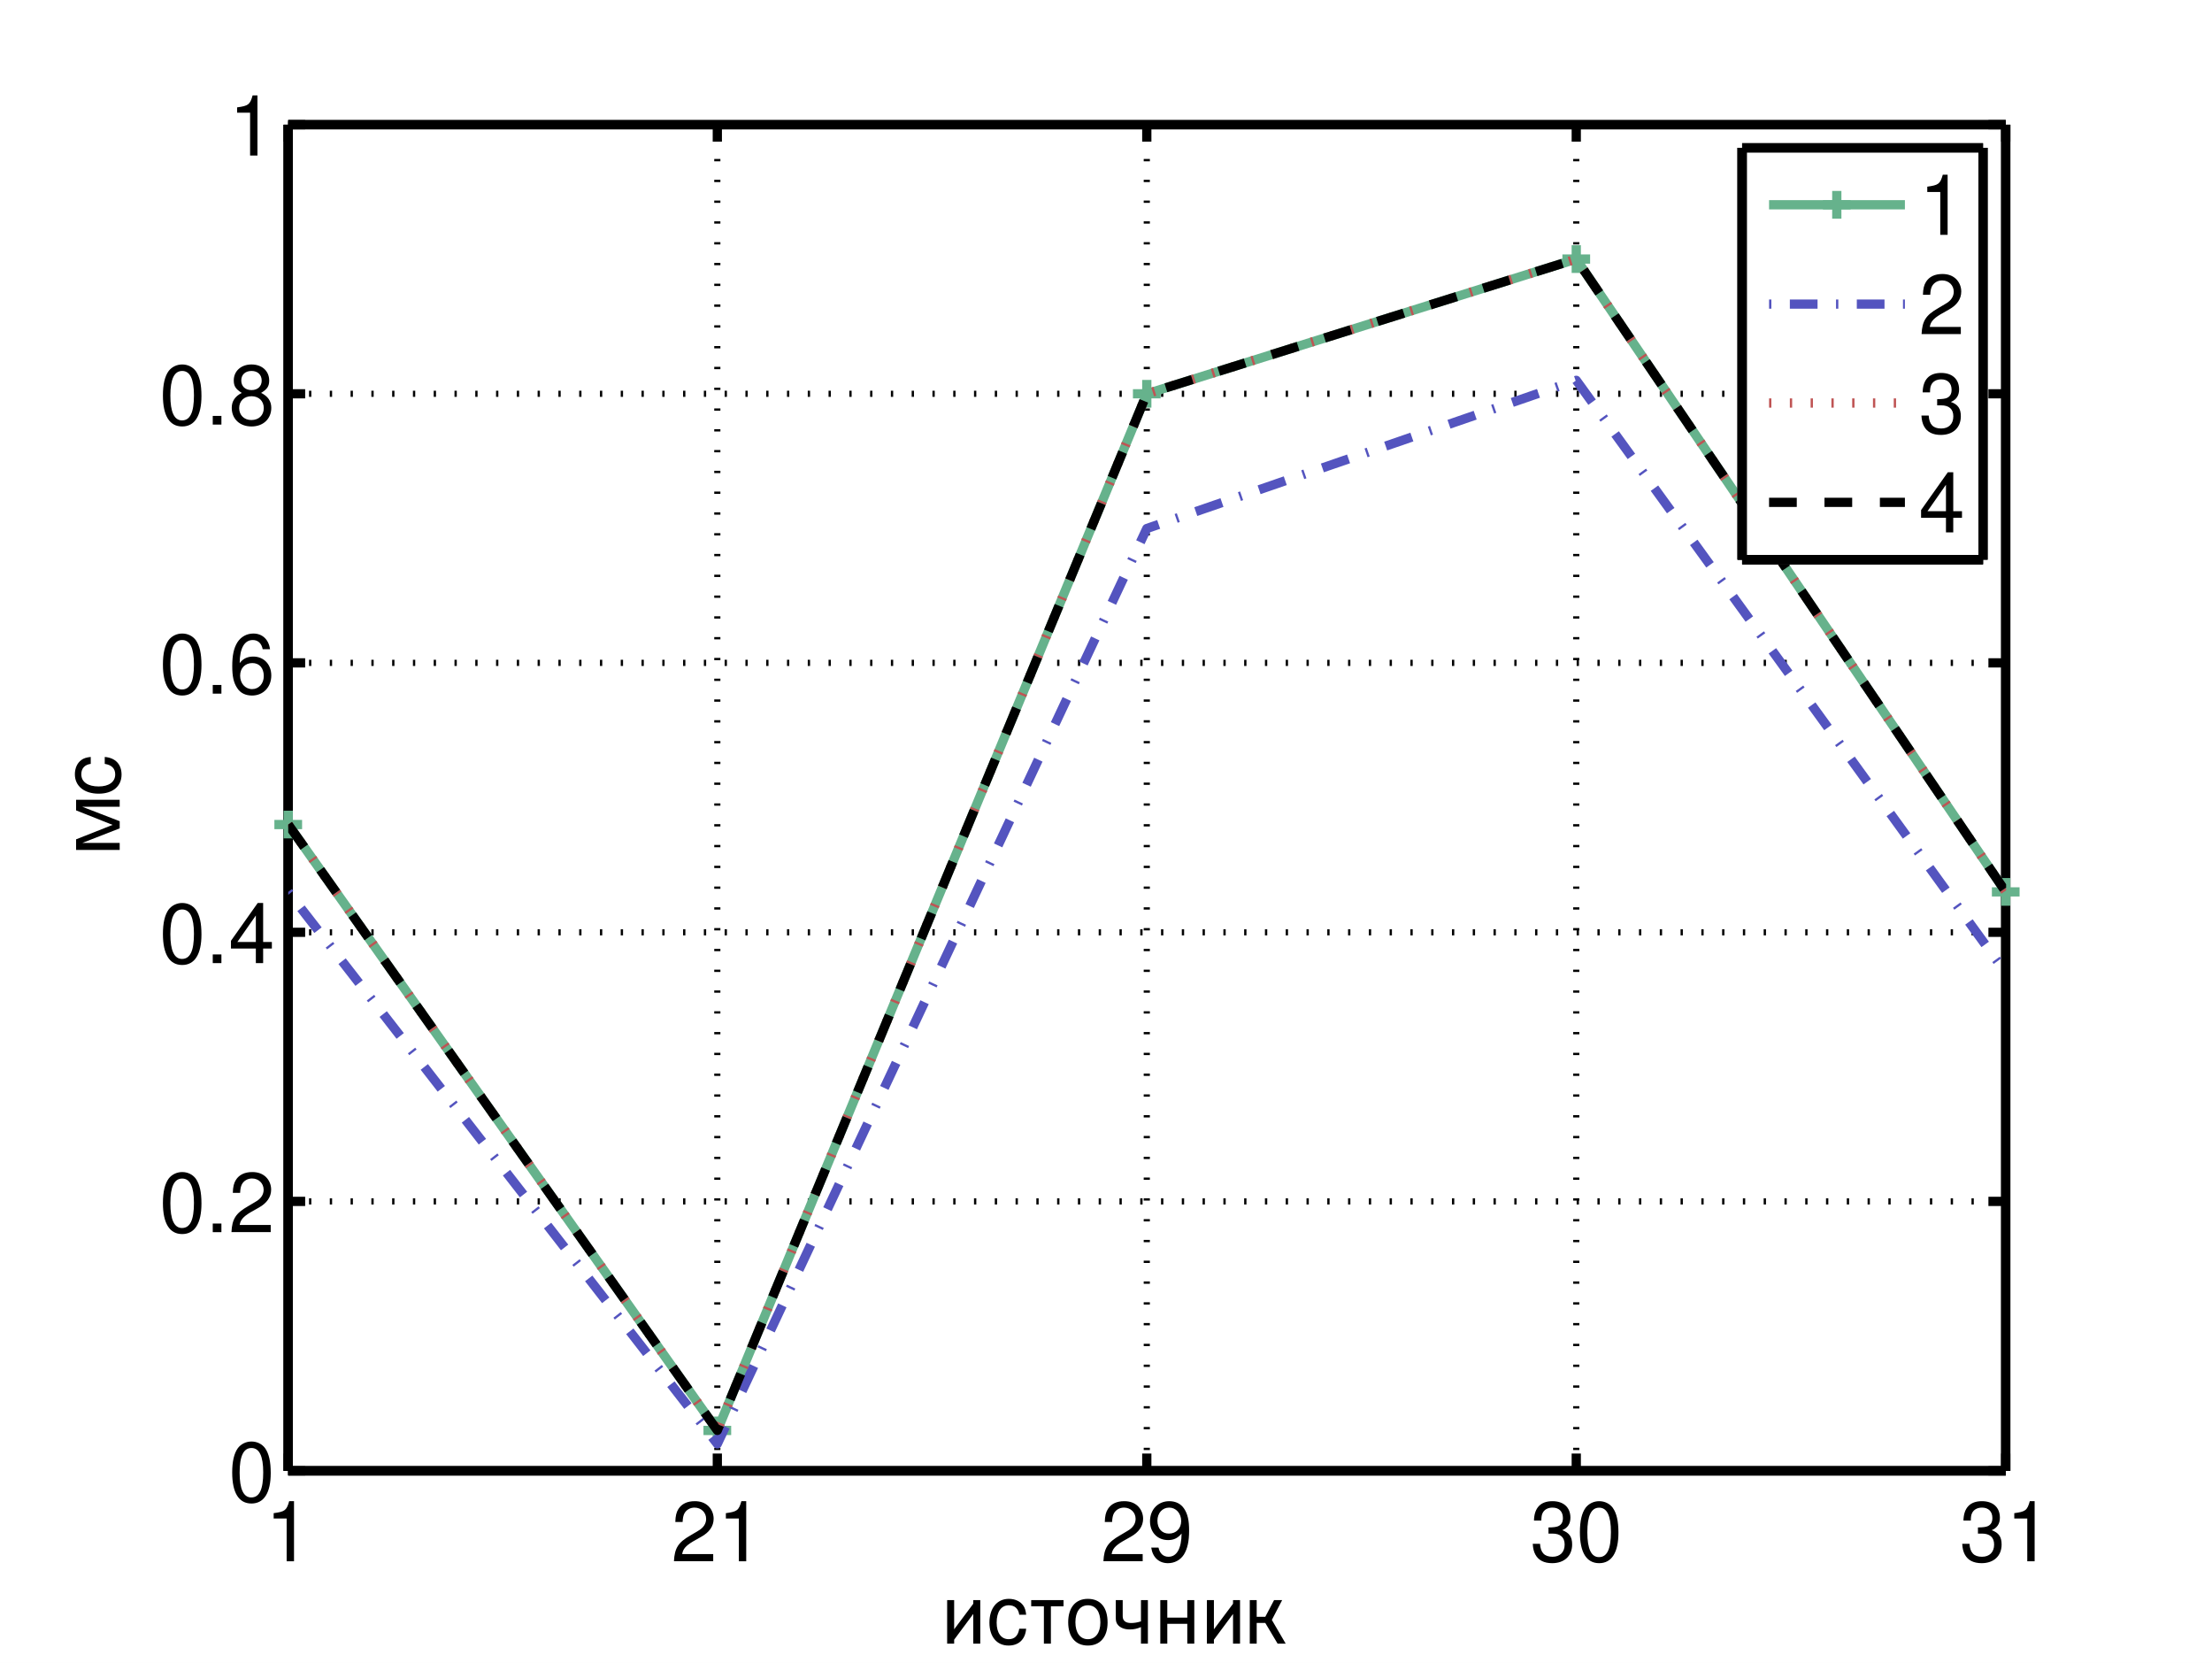
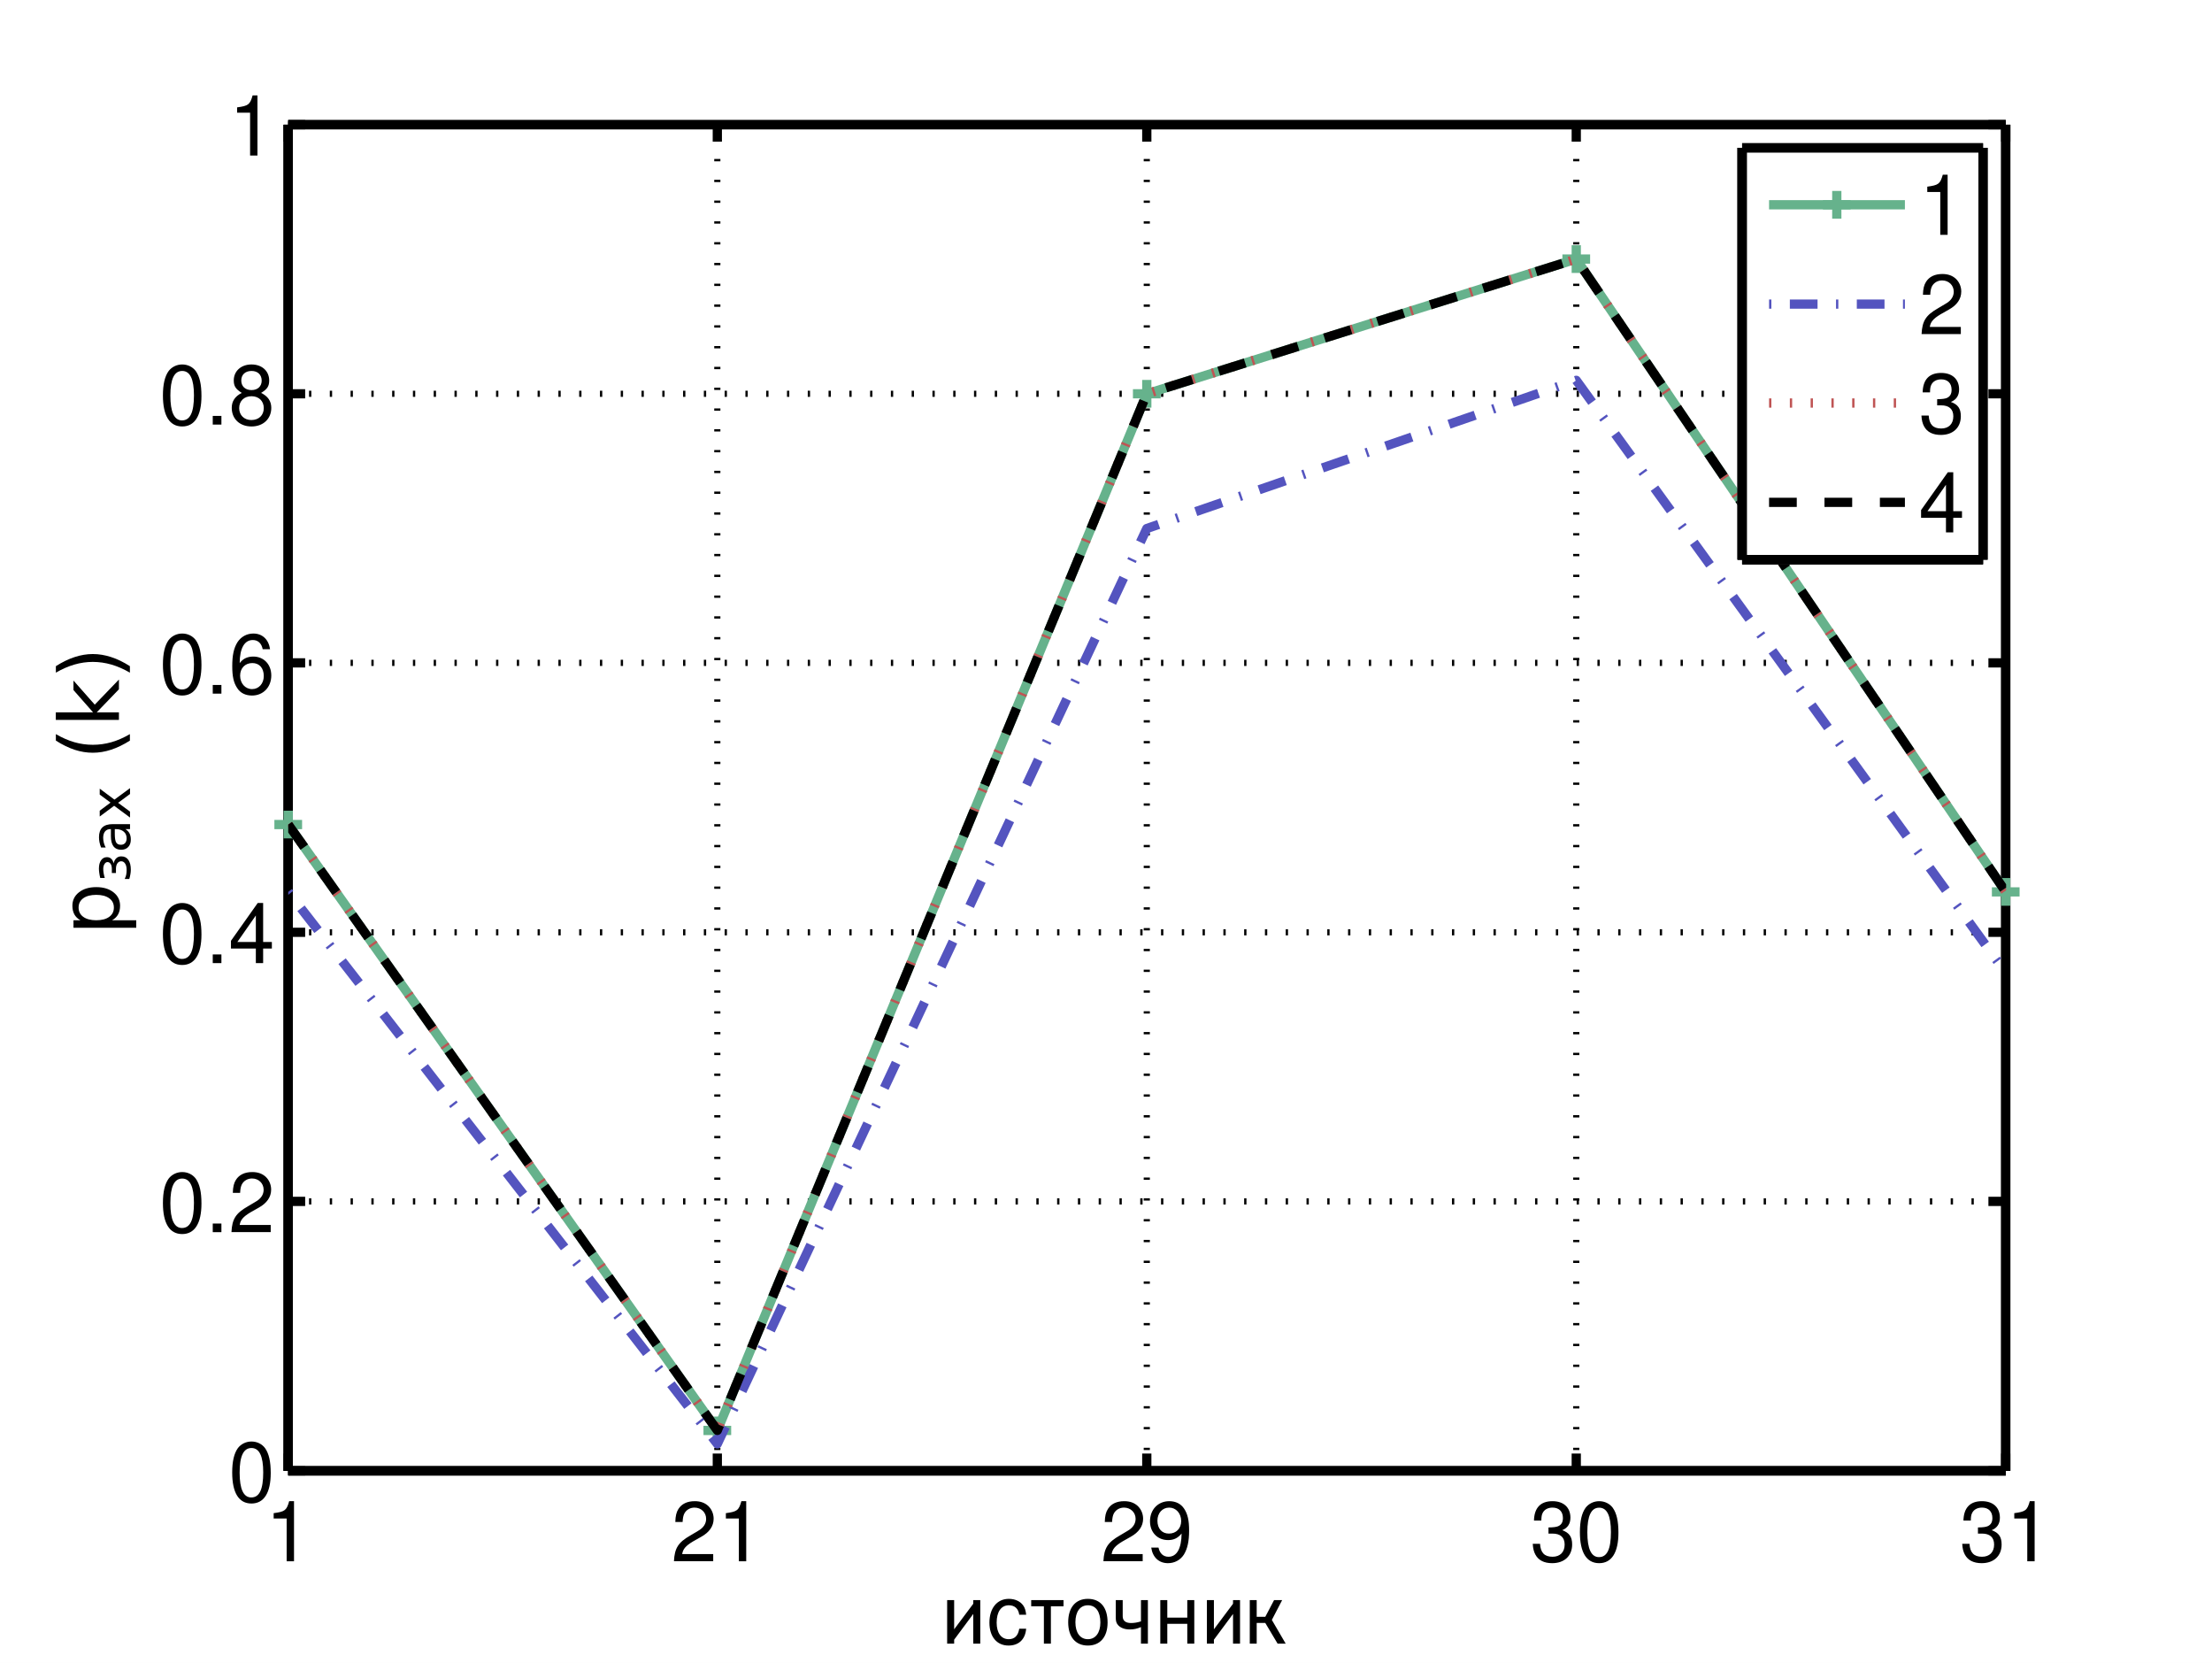
<svg xmlns="http://www.w3.org/2000/svg" id="svg2" version="1.1" width="598.75" height="450" xml:space="preserve">
  <defs id="defs6">
    <clipPath clipPathUnits="userSpaceOnUse" id="clipPath198">
      <path d="m 624.168,415 3720,0 0,2915 -3720,0 0,-2915 z" id="path200" />
    </clipPath>
    <clipPath clipPathUnits="userSpaceOnUse" id="clipPath228">
      <path d="m 624.168,415 3720,0 0,2915 -3720,0 0,-2915 z" id="path230" />
    </clipPath>
    <clipPath clipPathUnits="userSpaceOnUse" id="clipPath282">
      <path d="m 3772.5,2387.5 522.5,0 0,892.5 -522.5,0 0,-892.5 z" id="path284" />
    </clipPath>
    <clipPath clipPathUnits="userSpaceOnUse" id="clipPath292">
      <path d="m 3895.83,3074.17 164.168,0 0,164.164 -164.168,0 0,-164.164 z" id="path294" />
    </clipPath>
    <clipPath clipPathUnits="userSpaceOnUse" id="clipPath310">
      <path d="m 3772.5,2387.5 522.5,0 0,892.5 -522.5,0 0,-892.5 z" id="path312" />
    </clipPath>
    <clipPath clipPathUnits="userSpaceOnUse" id="clipPath326">
      <path d="m 3772.5,2387.5 522.5,0 0,892.5 -522.5,0 0,-892.5 z" id="path328" />
    </clipPath>
    <clipPath clipPathUnits="userSpaceOnUse" id="clipPath342">
      <path d="m 3772.5,2387.5 522.5,0 0,892.5 -522.5,0 0,-892.5 z" id="path344" />
    </clipPath>
  </defs>
  <g id="g10" transform="matrix(1.25,0,0,-1.25,0,450)">
    <g id="g12" transform="scale(0.1,0.1)">
      <path d="m 0,0 4790,0 0,3600 L 0,3600 0,0 z" style="fill:#ffffff;fill-opacity:1;fill-rule:nonzero;stroke:none" id="path14" />
      <path d="m 624.168,415.832 3719.16,0 0,2914.17 -3719.16,0 0,-2914.17 z" style="fill:#ffffff;fill-opacity:1;fill-rule:evenodd;stroke:none" id="path16" />
      <path d="m 624.168,415.832 0,2914.168 3719.162,0 0,-2914.168 -3719.162,0" style="fill:none;stroke:#ffffff;stroke-opacity:1;stroke-width:20;stroke-linecap:butt;stroke-linejoin:round;stroke-miterlimit:10;stroke-dasharray:none" id="path18" />
      <path d="m 624.168,415.832 0,2914.168" style="fill:none;stroke:#000000;stroke-opacity:1;stroke-width:13.333;stroke-linecap:butt;stroke-linejoin:round;stroke-miterlimit:10;stroke-dasharray:5,40;stroke-dashoffset:0" id="path20" />
      <path d="m 624.168,3330 0,0" style="fill:none;stroke:#000000;stroke-opacity:1;stroke-width:13.333;stroke-linecap:butt;stroke-linejoin:round;stroke-miterlimit:10;stroke-dasharray:5,40;stroke-dashoffset:0" id="path22" />
      <path d="m 1553.33,415.832 0,2914.168" style="fill:none;stroke:#000000;stroke-opacity:1;stroke-width:13.333;stroke-linecap:butt;stroke-linejoin:round;stroke-miterlimit:10;stroke-dasharray:5,40;stroke-dashoffset:0" id="path24" />
      <path d="m 1553.33,3330 0,0" style="fill:none;stroke:#000000;stroke-opacity:1;stroke-width:13.333;stroke-linecap:butt;stroke-linejoin:round;stroke-miterlimit:10;stroke-dasharray:5,40;stroke-dashoffset:0" id="path26" />
      <path d="m 2483.33,415.832 0,2914.168" style="fill:none;stroke:#000000;stroke-opacity:1;stroke-width:13.333;stroke-linecap:butt;stroke-linejoin:round;stroke-miterlimit:10;stroke-dasharray:5,40;stroke-dashoffset:0" id="path28" />
      <path d="m 2483.33,3330 0,0" style="fill:none;stroke:#000000;stroke-opacity:1;stroke-width:13.333;stroke-linecap:butt;stroke-linejoin:round;stroke-miterlimit:10;stroke-dasharray:5,40;stroke-dashoffset:0" id="path30" />
      <path d="m 3413.33,415.832 0,2914.168" style="fill:none;stroke:#000000;stroke-opacity:1;stroke-width:13.333;stroke-linecap:butt;stroke-linejoin:round;stroke-miterlimit:10;stroke-dasharray:5,40;stroke-dashoffset:0" id="path32" />
      <path d="m 3413.33,3330 0,0" style="fill:none;stroke:#000000;stroke-opacity:1;stroke-width:13.333;stroke-linecap:butt;stroke-linejoin:round;stroke-miterlimit:10;stroke-dasharray:5,40;stroke-dashoffset:0" id="path34" />
      <path d="m 4343.33,415.832 0,2914.168" style="fill:none;stroke:#000000;stroke-opacity:1;stroke-width:13.333;stroke-linecap:butt;stroke-linejoin:round;stroke-miterlimit:10;stroke-dasharray:5,40;stroke-dashoffset:0" id="path36" />
      <path d="m 4343.33,3330 0,0" style="fill:none;stroke:#000000;stroke-opacity:1;stroke-width:13.333;stroke-linecap:butt;stroke-linejoin:round;stroke-miterlimit:10;stroke-dasharray:5,40;stroke-dashoffset:0" id="path38" />
      <path d="m 624.168,415.832 3719.162,0" style="fill:none;stroke:#000000;stroke-opacity:1;stroke-width:13.333;stroke-linecap:butt;stroke-linejoin:round;stroke-miterlimit:10;stroke-dasharray:5,40;stroke-dashoffset:0" id="path40" />
      <path d="m 4343.33,415.832 0,0" style="fill:none;stroke:#000000;stroke-opacity:1;stroke-width:13.333;stroke-linecap:butt;stroke-linejoin:round;stroke-miterlimit:10;stroke-dasharray:5,40;stroke-dashoffset:0" id="path42" />
      <path d="m 624.168,999.168 3719.162,0" style="fill:none;stroke:#000000;stroke-opacity:1;stroke-width:13.333;stroke-linecap:butt;stroke-linejoin:round;stroke-miterlimit:10;stroke-dasharray:5,40;stroke-dashoffset:0" id="path44" />
      <path d="m 4343.33,999.168 0,0" style="fill:none;stroke:#000000;stroke-opacity:1;stroke-width:13.333;stroke-linecap:butt;stroke-linejoin:round;stroke-miterlimit:10;stroke-dasharray:5,40;stroke-dashoffset:0" id="path46" />
      <path d="m 624.168,1581.67 3719.162,0" style="fill:none;stroke:#000000;stroke-opacity:1;stroke-width:13.333;stroke-linecap:butt;stroke-linejoin:round;stroke-miterlimit:10;stroke-dasharray:5,40;stroke-dashoffset:0" id="path48" />
      <path d="m 4343.33,1581.67 0,0" style="fill:none;stroke:#000000;stroke-opacity:1;stroke-width:13.333;stroke-linecap:butt;stroke-linejoin:round;stroke-miterlimit:10;stroke-dasharray:5,40;stroke-dashoffset:0" id="path50" />
      <path d="m 624.168,2165 3719.162,0" style="fill:none;stroke:#000000;stroke-opacity:1;stroke-width:13.333;stroke-linecap:butt;stroke-linejoin:round;stroke-miterlimit:10;stroke-dasharray:5,40;stroke-dashoffset:0" id="path52" />
      <path d="m 4343.33,2165 0,0" style="fill:none;stroke:#000000;stroke-opacity:1;stroke-width:13.333;stroke-linecap:butt;stroke-linejoin:round;stroke-miterlimit:10;stroke-dasharray:5,40;stroke-dashoffset:0" id="path54" />
      <path d="m 624.168,2747.5 3719.162,0" style="fill:none;stroke:#000000;stroke-opacity:1;stroke-width:13.333;stroke-linecap:butt;stroke-linejoin:round;stroke-miterlimit:10;stroke-dasharray:5,40;stroke-dashoffset:0" id="path56" />
      <path d="m 4343.33,2747.5 0,0" style="fill:none;stroke:#000000;stroke-opacity:1;stroke-width:13.333;stroke-linecap:butt;stroke-linejoin:round;stroke-miterlimit:10;stroke-dasharray:5,40;stroke-dashoffset:0" id="path58" />
      <path d="m 624.168,3330 3719.162,0" style="fill:none;stroke:#000000;stroke-opacity:1;stroke-width:13.333;stroke-linecap:butt;stroke-linejoin:round;stroke-miterlimit:10;stroke-dasharray:5,40;stroke-dashoffset:0" id="path60" />
      <path d="m 4343.33,3330 0,0" style="fill:none;stroke:#000000;stroke-opacity:1;stroke-width:13.333;stroke-linecap:butt;stroke-linejoin:round;stroke-miterlimit:10;stroke-dasharray:5,40;stroke-dashoffset:0" id="path62" />
      <path d="m 624.168,3330 3719.162,0" style="fill:none;stroke:#000000;stroke-opacity:1;stroke-width:20;stroke-linecap:butt;stroke-linejoin:round;stroke-miterlimit:10;stroke-dasharray:none" id="path64" />
      <path d="m 624.168,415.832 3719.162,0" style="fill:none;stroke:#000000;stroke-opacity:1;stroke-width:20;stroke-linecap:butt;stroke-linejoin:round;stroke-miterlimit:10;stroke-dasharray:none" id="path66" />
      <path d="m 4343.33,415.832 0,2914.168" style="fill:none;stroke:#000000;stroke-opacity:1;stroke-width:20;stroke-linecap:butt;stroke-linejoin:round;stroke-miterlimit:10;stroke-dasharray:none" id="path68" />
      <path d="m 624.168,415.832 0,2914.168" style="fill:none;stroke:#000000;stroke-opacity:1;stroke-width:20;stroke-linecap:butt;stroke-linejoin:round;stroke-miterlimit:10;stroke-dasharray:none" id="path70" />
      <path d="m 624.168,415.832 3719.162,0" style="fill:none;stroke:#000000;stroke-opacity:1;stroke-width:20;stroke-linecap:butt;stroke-linejoin:round;stroke-miterlimit:10;stroke-dasharray:none" id="path72" />
      <path d="m 624.168,415.832 0,2914.168" style="fill:none;stroke:#000000;stroke-opacity:1;stroke-width:20;stroke-linecap:butt;stroke-linejoin:round;stroke-miterlimit:10;stroke-dasharray:none" id="path74" />
      <path d="m 624.168,415.832 0,37.5" style="fill:none;stroke:#000000;stroke-opacity:1;stroke-width:20;stroke-linecap:butt;stroke-linejoin:round;stroke-miterlimit:10;stroke-dasharray:none" id="path76" />
      <path d="m 624.168,3330 0,-36.67" style="fill:none;stroke:#000000;stroke-opacity:1;stroke-width:20;stroke-linecap:butt;stroke-linejoin:round;stroke-miterlimit:10;stroke-dasharray:none" id="path78" />
      <g id="g80" transform="scale(10,10)">
        <text transform="matrix(1,0,0,-1,57.4168,22)" id="text82">
          <tspan style="fill:#000000;fill-opacity:1;fill-rule:nonzero;stroke:none;font-family:Helvetica;font-variant:normal;font-weight:normal;font-size:18;writing-mode:lr;-inkscape-font-specification:Helvetica" x="0" y="0" id="tspan84">1</tspan>
        </text>
      </g>
      <path d="m 1553.33,415.832 0,37.5" style="fill:none;stroke:#000000;stroke-opacity:1;stroke-width:20;stroke-linecap:butt;stroke-linejoin:round;stroke-miterlimit:10;stroke-dasharray:none" id="path86" />
      <path d="m 1553.33,3330 0,-36.67" style="fill:none;stroke:#000000;stroke-opacity:1;stroke-width:20;stroke-linecap:butt;stroke-linejoin:round;stroke-miterlimit:10;stroke-dasharray:none" id="path88" />
      <g id="g90" transform="scale(10,10)">
        <text transform="matrix(1,0,0,-1,145.333,22)" id="text92">
          <tspan style="fill:#000000;fill-opacity:1;fill-rule:nonzero;stroke:none;font-family:Helvetica;font-variant:normal;font-weight:normal;font-size:18;writing-mode:lr;-inkscape-font-specification:Helvetica" x="0 10.008" y="0" id="tspan94">21</tspan>
        </text>
      </g>
      <path d="m 2483.33,415.832 0,37.5" style="fill:none;stroke:#000000;stroke-opacity:1;stroke-width:20;stroke-linecap:butt;stroke-linejoin:round;stroke-miterlimit:10;stroke-dasharray:none" id="path96" />
      <path d="m 2483.33,3330 0,-36.67" style="fill:none;stroke:#000000;stroke-opacity:1;stroke-width:20;stroke-linecap:butt;stroke-linejoin:round;stroke-miterlimit:10;stroke-dasharray:none" id="path98" />
      <g id="g100" transform="scale(10,10)">
        <text transform="matrix(1,0,0,-1,238.333,22)" id="text102">
          <tspan style="fill:#000000;fill-opacity:1;fill-rule:nonzero;stroke:none;font-family:Helvetica;font-variant:normal;font-weight:normal;font-size:18;writing-mode:lr;-inkscape-font-specification:Helvetica" x="0 10.008" y="0" id="tspan104">29</tspan>
        </text>
      </g>
      <path d="m 3413.33,415.832 0,37.5" style="fill:none;stroke:#000000;stroke-opacity:1;stroke-width:20;stroke-linecap:butt;stroke-linejoin:round;stroke-miterlimit:10;stroke-dasharray:none" id="path106" />
      <path d="m 3413.33,3330 0,-36.67" style="fill:none;stroke:#000000;stroke-opacity:1;stroke-width:20;stroke-linecap:butt;stroke-linejoin:round;stroke-miterlimit:10;stroke-dasharray:none" id="path108" />
      <g id="g110" transform="scale(10,10)">
        <text transform="matrix(1,0,0,-1,331.333,22)" id="text112">
          <tspan style="fill:#000000;fill-opacity:1;fill-rule:nonzero;stroke:none;font-family:Helvetica;font-variant:normal;font-weight:normal;font-size:18;writing-mode:lr;-inkscape-font-specification:Helvetica" x="0 10.008" y="0" id="tspan114">30</tspan>
        </text>
      </g>
      <path d="m 4343.33,415.832 0,37.5" style="fill:none;stroke:#000000;stroke-opacity:1;stroke-width:20;stroke-linecap:butt;stroke-linejoin:round;stroke-miterlimit:10;stroke-dasharray:none" id="path116" />
      <path d="m 4343.33,3330 0,-36.67" style="fill:none;stroke:#000000;stroke-opacity:1;stroke-width:20;stroke-linecap:butt;stroke-linejoin:round;stroke-miterlimit:10;stroke-dasharray:none" id="path118" />
      <g id="g120" transform="scale(10,10)">
        <text transform="matrix(1,0,0,-1,424.333,22)" id="text122">
          <tspan style="fill:#000000;fill-opacity:1;fill-rule:nonzero;stroke:none;font-family:Helvetica;font-variant:normal;font-weight:normal;font-size:18;writing-mode:lr;-inkscape-font-specification:Helvetica" x="0 10.008" y="0" id="tspan124">31</tspan>
        </text>
      </g>
      <path d="m 624.168,415.832 36.664,0" style="fill:none;stroke:#000000;stroke-opacity:1;stroke-width:20;stroke-linecap:butt;stroke-linejoin:round;stroke-miterlimit:10;stroke-dasharray:none" id="path126" />
      <path d="m 4343.33,415.832 -37.5,0" style="fill:none;stroke:#000000;stroke-opacity:1;stroke-width:20;stroke-linecap:butt;stroke-linejoin:round;stroke-miterlimit:10;stroke-dasharray:none" id="path128" />
      <g id="g130" transform="scale(10,10)">
        <text transform="matrix(1,0,0,-1,49.5,34.9168)" id="text132">
          <tspan style="fill:#000000;fill-opacity:1;fill-rule:nonzero;stroke:none;font-family:Helvetica;font-variant:normal;font-weight:normal;font-size:18;writing-mode:lr;-inkscape-font-specification:Helvetica" x="0" y="0" id="tspan134">0</tspan>
        </text>
      </g>
      <path d="m 624.168,999.168 36.664,0" style="fill:none;stroke:#000000;stroke-opacity:1;stroke-width:20;stroke-linecap:butt;stroke-linejoin:round;stroke-miterlimit:10;stroke-dasharray:none" id="path136" />
      <path d="m 4343.33,999.168 -37.5,0" style="fill:none;stroke:#000000;stroke-opacity:1;stroke-width:20;stroke-linecap:butt;stroke-linejoin:round;stroke-miterlimit:10;stroke-dasharray:none" id="path138" />
      <g id="g140" transform="scale(10,10)">
        <text transform="matrix(1,0,0,-1,34.5,93.25)" id="text142">
          <tspan style="fill:#000000;fill-opacity:1;fill-rule:nonzero;stroke:none;font-family:Helvetica;font-variant:normal;font-weight:normal;font-size:18;writing-mode:lr;-inkscape-font-specification:Helvetica" x="0 10.008 15.012" y="0" id="tspan144">0.2</tspan>
        </text>
      </g>
      <path d="m 624.168,1581.67 36.664,0" style="fill:none;stroke:#000000;stroke-opacity:1;stroke-width:20;stroke-linecap:butt;stroke-linejoin:round;stroke-miterlimit:10;stroke-dasharray:none" id="path146" />
      <path d="m 4343.33,1581.67 -37.5,0" style="fill:none;stroke:#000000;stroke-opacity:1;stroke-width:20;stroke-linecap:butt;stroke-linejoin:round;stroke-miterlimit:10;stroke-dasharray:none" id="path148" />
      <g id="g150" transform="scale(10,10)">
        <text transform="matrix(1,0,0,-1,34.5,151.5)" id="text152">
          <tspan style="fill:#000000;fill-opacity:1;fill-rule:nonzero;stroke:none;font-family:Helvetica;font-variant:normal;font-weight:normal;font-size:18;writing-mode:lr;-inkscape-font-specification:Helvetica" x="0 10.008 15.012" y="0" id="tspan154">0.4</tspan>
        </text>
      </g>
      <path d="m 624.168,2165 36.664,0" style="fill:none;stroke:#000000;stroke-opacity:1;stroke-width:20;stroke-linecap:butt;stroke-linejoin:round;stroke-miterlimit:10;stroke-dasharray:none" id="path156" />
      <path d="m 4343.33,2165 -37.5,0" style="fill:none;stroke:#000000;stroke-opacity:1;stroke-width:20;stroke-linecap:butt;stroke-linejoin:round;stroke-miterlimit:10;stroke-dasharray:none" id="path158" />
      <g id="g160" transform="scale(10,10)">
        <text transform="matrix(1,0,0,-1,34.5,209.833)" id="text162">
          <tspan style="fill:#000000;fill-opacity:1;fill-rule:nonzero;stroke:none;font-family:Helvetica;font-variant:normal;font-weight:normal;font-size:18;writing-mode:lr;-inkscape-font-specification:Helvetica" x="0 10.008 15.012" y="0" id="tspan164">0.6</tspan>
        </text>
      </g>
      <path d="m 624.168,2747.5 36.664,0" style="fill:none;stroke:#000000;stroke-opacity:1;stroke-width:20;stroke-linecap:butt;stroke-linejoin:round;stroke-miterlimit:10;stroke-dasharray:none" id="path166" />
      <path d="m 4343.33,2747.5 -37.5,0" style="fill:none;stroke:#000000;stroke-opacity:1;stroke-width:20;stroke-linecap:butt;stroke-linejoin:round;stroke-miterlimit:10;stroke-dasharray:none" id="path168" />
      <g id="g170" transform="scale(10,10)">
        <text transform="matrix(1,0,0,-1,34.5,268.083)" id="text172">
          <tspan style="fill:#000000;fill-opacity:1;fill-rule:nonzero;stroke:none;font-family:Helvetica;font-variant:normal;font-weight:normal;font-size:18;writing-mode:lr;-inkscape-font-specification:Helvetica" x="0 10.008 15.012" y="0" id="tspan174">0.8</tspan>
        </text>
      </g>
      <path d="m 624.168,3330 36.664,0" style="fill:none;stroke:#000000;stroke-opacity:1;stroke-width:20;stroke-linecap:butt;stroke-linejoin:round;stroke-miterlimit:10;stroke-dasharray:none" id="path176" />
      <path d="m 4343.33,3330 -37.5,0" style="fill:none;stroke:#000000;stroke-opacity:1;stroke-width:20;stroke-linecap:butt;stroke-linejoin:round;stroke-miterlimit:10;stroke-dasharray:none" id="path178" />
      <g id="g180" transform="scale(10,10)">
        <text transform="matrix(1,0,0,-1,49.5,326.333)" id="text182">
          <tspan style="fill:#000000;fill-opacity:1;fill-rule:nonzero;stroke:none;font-family:Helvetica;font-variant:normal;font-weight:normal;font-size:18;writing-mode:lr;-inkscape-font-specification:Helvetica" x="0" y="0" id="tspan184">1</tspan>
        </text>
      </g>
      <path d="m 624.168,3330 3719.162,0" style="fill:none;stroke:#000000;stroke-opacity:1;stroke-width:20;stroke-linecap:butt;stroke-linejoin:round;stroke-miterlimit:10;stroke-dasharray:none" id="path186" />
      <path d="m 624.168,415.832 3719.162,0" style="fill:none;stroke:#000000;stroke-opacity:1;stroke-width:20;stroke-linecap:butt;stroke-linejoin:round;stroke-miterlimit:10;stroke-dasharray:none" id="path188" />
      <path d="m 4343.33,415.832 0,2914.168" style="fill:none;stroke:#000000;stroke-opacity:1;stroke-width:20;stroke-linecap:butt;stroke-linejoin:round;stroke-miterlimit:10;stroke-dasharray:none" id="path190" />
      <path d="m 624.168,415.832 0,2914.168" style="fill:none;stroke:#000000;stroke-opacity:1;stroke-width:20;stroke-linecap:butt;stroke-linejoin:round;stroke-miterlimit:10;stroke-dasharray:none" id="path192" />
      <g id="g194">
        <g id="g196" clip-path="url(#clipPath198)">
          <path d="m 624.168,1815 929.162,-1311.668 930,2244.168 930,291.67 930,-1370" style="fill:none;stroke:#66b28c;stroke-opacity:1;stroke-width:20;stroke-linecap:butt;stroke-linejoin:round;stroke-miterlimit:10;stroke-dasharray:none" id="path202" />
        </g>
      </g>
      <path d="m 594.168,1815 60,0" style="fill:none;stroke:#66b28c;stroke-opacity:1;stroke-width:20;stroke-linecap:butt;stroke-linejoin:round;stroke-miterlimit:10;stroke-dasharray:none" id="path204" />
      <path d="m 624.168,1845 0,-60" style="fill:none;stroke:#66b28c;stroke-opacity:1;stroke-width:20;stroke-linecap:butt;stroke-linejoin:round;stroke-miterlimit:10;stroke-dasharray:none" id="path206" />
      <path d="m 1523.33,503.332 60,0" style="fill:none;stroke:#66b28c;stroke-opacity:1;stroke-width:20;stroke-linecap:butt;stroke-linejoin:round;stroke-miterlimit:10;stroke-dasharray:none" id="path208" />
      <path d="m 1553.33,533.332 0,-60" style="fill:none;stroke:#66b28c;stroke-opacity:1;stroke-width:20;stroke-linecap:butt;stroke-linejoin:round;stroke-miterlimit:10;stroke-dasharray:none" id="path210" />
      <path d="m 2453.33,2747.5 60,0" style="fill:none;stroke:#66b28c;stroke-opacity:1;stroke-width:20;stroke-linecap:butt;stroke-linejoin:round;stroke-miterlimit:10;stroke-dasharray:none" id="path212" />
      <path d="m 2483.33,2777.5 0,-60" style="fill:none;stroke:#66b28c;stroke-opacity:1;stroke-width:20;stroke-linecap:butt;stroke-linejoin:round;stroke-miterlimit:10;stroke-dasharray:none" id="path214" />
      <path d="m 3383.33,3039.17 60,0" style="fill:none;stroke:#66b28c;stroke-opacity:1;stroke-width:20;stroke-linecap:butt;stroke-linejoin:round;stroke-miterlimit:10;stroke-dasharray:none" id="path216" />
      <path d="m 3413.33,3069.17 0,-60" style="fill:none;stroke:#66b28c;stroke-opacity:1;stroke-width:20;stroke-linecap:butt;stroke-linejoin:round;stroke-miterlimit:10;stroke-dasharray:none" id="path218" />
      <path d="m 4313.33,1669.17 60,0" style="fill:none;stroke:#66b28c;stroke-opacity:1;stroke-width:20;stroke-linecap:butt;stroke-linejoin:round;stroke-miterlimit:10;stroke-dasharray:none" id="path220" />
      <path d="m 4343.33,1699.17 0,-60" style="fill:none;stroke:#66b28c;stroke-opacity:1;stroke-width:20;stroke-linecap:butt;stroke-linejoin:round;stroke-miterlimit:10;stroke-dasharray:none" id="path222" />
      <g id="g224">
        <g id="g226" clip-path="url(#clipPath228)">
          <path d="m 624.168,1669.17 929.162,-1195.002 930,1981.662 930,320.84 930,-1282.5" style="fill:none;stroke:#5454bf;stroke-opacity:1;stroke-width:20;stroke-linecap:butt;stroke-linejoin:round;stroke-miterlimit:10;stroke-dasharray:5,40,60,40;stroke-dashoffset:0" id="path232" />
          <path d="m 624.168,1815 929.162,-1311.668 930,2244.168 930,291.67 930,-1370" style="fill:none;stroke:#bf5454;stroke-opacity:1;stroke-width:20;stroke-linecap:butt;stroke-linejoin:round;stroke-miterlimit:10;stroke-dasharray:5,40;stroke-dashoffset:0" id="path234" />
          <path d="m 624.168,1815 929.162,-1311.668 930,2244.168 930,291.67 930,-1370" style="fill:none;stroke:#000000;stroke-opacity:1;stroke-width:20;stroke-linecap:butt;stroke-linejoin:round;stroke-miterlimit:10;stroke-dasharray:60;stroke-dashoffset:0" id="path236" />
        </g>
      </g>
      <g id="g238" transform="scale(10,10)">
        <text transform="scale(1,-1)" id="text240" x="203.65" y="-4.167">
          <tspan style="font-size:18px;font-variant:normal;font-weight:normal;writing-mode:lr-tb;fill:#000000;fill-opacity:1;fill-rule:nonzero;stroke:none;font-family:Helvetica;-inkscape-font-specification:Helvetica" id="tspan242" x="203.65" y="-4.167">источник</tspan>
        </text>
-         <text transform="matrix(0,1,1,0,25.9168,175.25)" id="text244">
-           <tspan style="font-size:18px;font-variant:normal;font-weight:normal;writing-mode:lr-tb;fill:#000000;fill-opacity:1;fill-rule:nonzero;stroke:none;font-family:Helvetica;-inkscape-font-specification:Helvetica" id="tspan246" x="0" y="0">мс</tspan>
-         </text>
      </g>
      <path d="m 3772.5,2388.33 521.668,0 0,891.668 -521.668,0 0,-891.668 z" style="fill:#ffffff;fill-opacity:1;fill-rule:evenodd;stroke:none" id="path248" />
      <path d="m 3772.5,2388.33 0,891.67 521.67,0 0,-891.67 -521.67,0" style="fill:none;stroke:#ffffff;stroke-opacity:1;stroke-width:20;stroke-linecap:butt;stroke-linejoin:round;stroke-miterlimit:10;stroke-dasharray:none" id="path250" />
      <path d="m 3772.5,3280 521.67,0" style="fill:none;stroke:#000000;stroke-opacity:1;stroke-width:20;stroke-linecap:butt;stroke-linejoin:round;stroke-miterlimit:10;stroke-dasharray:none" id="path252" />
      <path d="m 3772.5,2388.33 521.67,0" style="fill:none;stroke:#000000;stroke-opacity:1;stroke-width:20;stroke-linecap:butt;stroke-linejoin:round;stroke-miterlimit:10;stroke-dasharray:none" id="path254" />
      <path d="m 4294.17,2388.33 0,891.67" style="fill:none;stroke:#000000;stroke-opacity:1;stroke-width:20;stroke-linecap:butt;stroke-linejoin:round;stroke-miterlimit:10;stroke-dasharray:none" id="path256" />
      <path d="m 3772.5,2388.33 0,891.67" style="fill:none;stroke:#000000;stroke-opacity:1;stroke-width:20;stroke-linecap:butt;stroke-linejoin:round;stroke-miterlimit:10;stroke-dasharray:none" id="path258" />
      <path d="m 3772.5,2388.33 521.67,0" style="fill:none;stroke:#000000;stroke-opacity:1;stroke-width:20;stroke-linecap:butt;stroke-linejoin:round;stroke-miterlimit:10;stroke-dasharray:none" id="path260" />
      <path d="m 3772.5,2388.33 0,891.67" style="fill:none;stroke:#000000;stroke-opacity:1;stroke-width:20;stroke-linecap:butt;stroke-linejoin:round;stroke-miterlimit:10;stroke-dasharray:none" id="path262" />
      <path d="m 3772.5,3280 521.67,0" style="fill:none;stroke:#000000;stroke-opacity:1;stroke-width:20;stroke-linecap:butt;stroke-linejoin:round;stroke-miterlimit:10;stroke-dasharray:none" id="path264" />
      <path d="m 3772.5,2388.33 521.67,0" style="fill:none;stroke:#000000;stroke-opacity:1;stroke-width:20;stroke-linecap:butt;stroke-linejoin:round;stroke-miterlimit:10;stroke-dasharray:none" id="path266" />
      <path d="m 4294.17,2388.33 0,891.67" style="fill:none;stroke:#000000;stroke-opacity:1;stroke-width:20;stroke-linecap:butt;stroke-linejoin:round;stroke-miterlimit:10;stroke-dasharray:none" id="path268" />
      <path d="m 3772.5,2388.33 0,891.67" style="fill:none;stroke:#000000;stroke-opacity:1;stroke-width:20;stroke-linecap:butt;stroke-linejoin:round;stroke-miterlimit:10;stroke-dasharray:none" id="path270" />
      <g id="g272" transform="scale(10,10)">
        <text transform="matrix(1,0,0,-1,415.5,309.167)" id="text274">
          <tspan style="fill:#000000;fill-opacity:1;fill-rule:nonzero;stroke:none;font-family:Helvetica;font-variant:normal;font-weight:normal;font-size:18;writing-mode:lr;-inkscape-font-specification:Helvetica" x="0" y="0" id="tspan276">1</tspan>
        </text>
      </g>
      <g id="g278">
        <g id="g280" clip-path="url(#clipPath282)">
          <path d="m 3830.83,3156.67 294.17,0" style="fill:none;stroke:#66b28c;stroke-opacity:1;stroke-width:20;stroke-linecap:butt;stroke-linejoin:round;stroke-miterlimit:10;stroke-dasharray:none" id="path286" />
        </g>
      </g>
      <g id="g288">
        <g id="g290" clip-path="url(#clipPath292)">
          <path d="m 3947.5,3156.67 60,0" style="fill:none;stroke:#66b28c;stroke-opacity:1;stroke-width:20;stroke-linecap:butt;stroke-linejoin:round;stroke-miterlimit:10;stroke-dasharray:none" id="path296" />
          <path d="m 3977.5,3186.67 0,-60" style="fill:none;stroke:#66b28c;stroke-opacity:1;stroke-width:20;stroke-linecap:butt;stroke-linejoin:round;stroke-miterlimit:10;stroke-dasharray:none" id="path298" />
        </g>
      </g>
      <g id="g300" transform="scale(10,10)">
        <text transform="matrix(1,0,0,-1,415.5,287.667)" id="text302">
          <tspan style="fill:#000000;fill-opacity:1;fill-rule:nonzero;stroke:none;font-family:Helvetica;font-variant:normal;font-weight:normal;font-size:18;writing-mode:lr;-inkscape-font-specification:Helvetica" x="0" y="0" id="tspan304">2</tspan>
        </text>
      </g>
      <g id="g306">
        <g id="g308" clip-path="url(#clipPath310)">
          <path d="m 3830.83,2941.67 294.17,0" style="fill:none;stroke:#5454bf;stroke-opacity:1;stroke-width:20;stroke-linecap:butt;stroke-linejoin:round;stroke-miterlimit:10;stroke-dasharray:5,40,60,40;stroke-dashoffset:0" id="path314" />
        </g>
      </g>
      <g id="g316" transform="scale(10,10)">
        <text transform="matrix(1,0,0,-1,415.5,266.25)" id="text318">
          <tspan style="fill:#000000;fill-opacity:1;fill-rule:nonzero;stroke:none;font-family:Helvetica;font-variant:normal;font-weight:normal;font-size:18;writing-mode:lr;-inkscape-font-specification:Helvetica" x="0" y="0" id="tspan320">3</tspan>
        </text>
      </g>
      <g id="g322">
        <g id="g324" clip-path="url(#clipPath326)">
          <path d="m 3830.83,2727.5 294.17,0" style="fill:none;stroke:#bf5454;stroke-opacity:1;stroke-width:20;stroke-linecap:butt;stroke-linejoin:round;stroke-miterlimit:10;stroke-dasharray:5,40;stroke-dashoffset:0" id="path330" />
        </g>
      </g>
      <g id="g332" transform="scale(10,10)">
        <text transform="matrix(1,0,0,-1,415.5,244.75)" id="text334">
          <tspan style="fill:#000000;fill-opacity:1;fill-rule:nonzero;stroke:none;font-family:Helvetica;font-variant:normal;font-weight:normal;font-size:18;writing-mode:lr;-inkscape-font-specification:Helvetica" x="0" y="0" id="tspan336">4</tspan>
        </text>
      </g>
      <g id="g338">
        <g id="g340" clip-path="url(#clipPath342)">
          <path d="m 3830.83,2512.5 294.17,0" style="fill:none;stroke:#000000;stroke-opacity:1;stroke-width:20;stroke-linecap:butt;stroke-linejoin:round;stroke-miterlimit:10;stroke-dasharray:60;stroke-dashoffset:0" id="path346" />
        </g>
      </g>
    </g>
+     <text style="font-size:12px" transform="matrix(0,1,1,0,0,0)" id="text222" x="157.512" y="25.753">
+       <tspan style="font-size:18px;font-variant:normal;font-weight:normal;writing-mode:lr-tb;fill:#000000;fill-opacity:1;fill-rule:nonzero;stroke:none;font-family:DejaVu Sans;-inkscape-font-specification:DejaVuSans" x="157.512" y="25.753" id="tspan224">p<tspan style="font-size:12px;baseline-shift:sub" id="tspan4268">зах</tspan> (k)</tspan>
+     </text>
  </g>
</svg>
